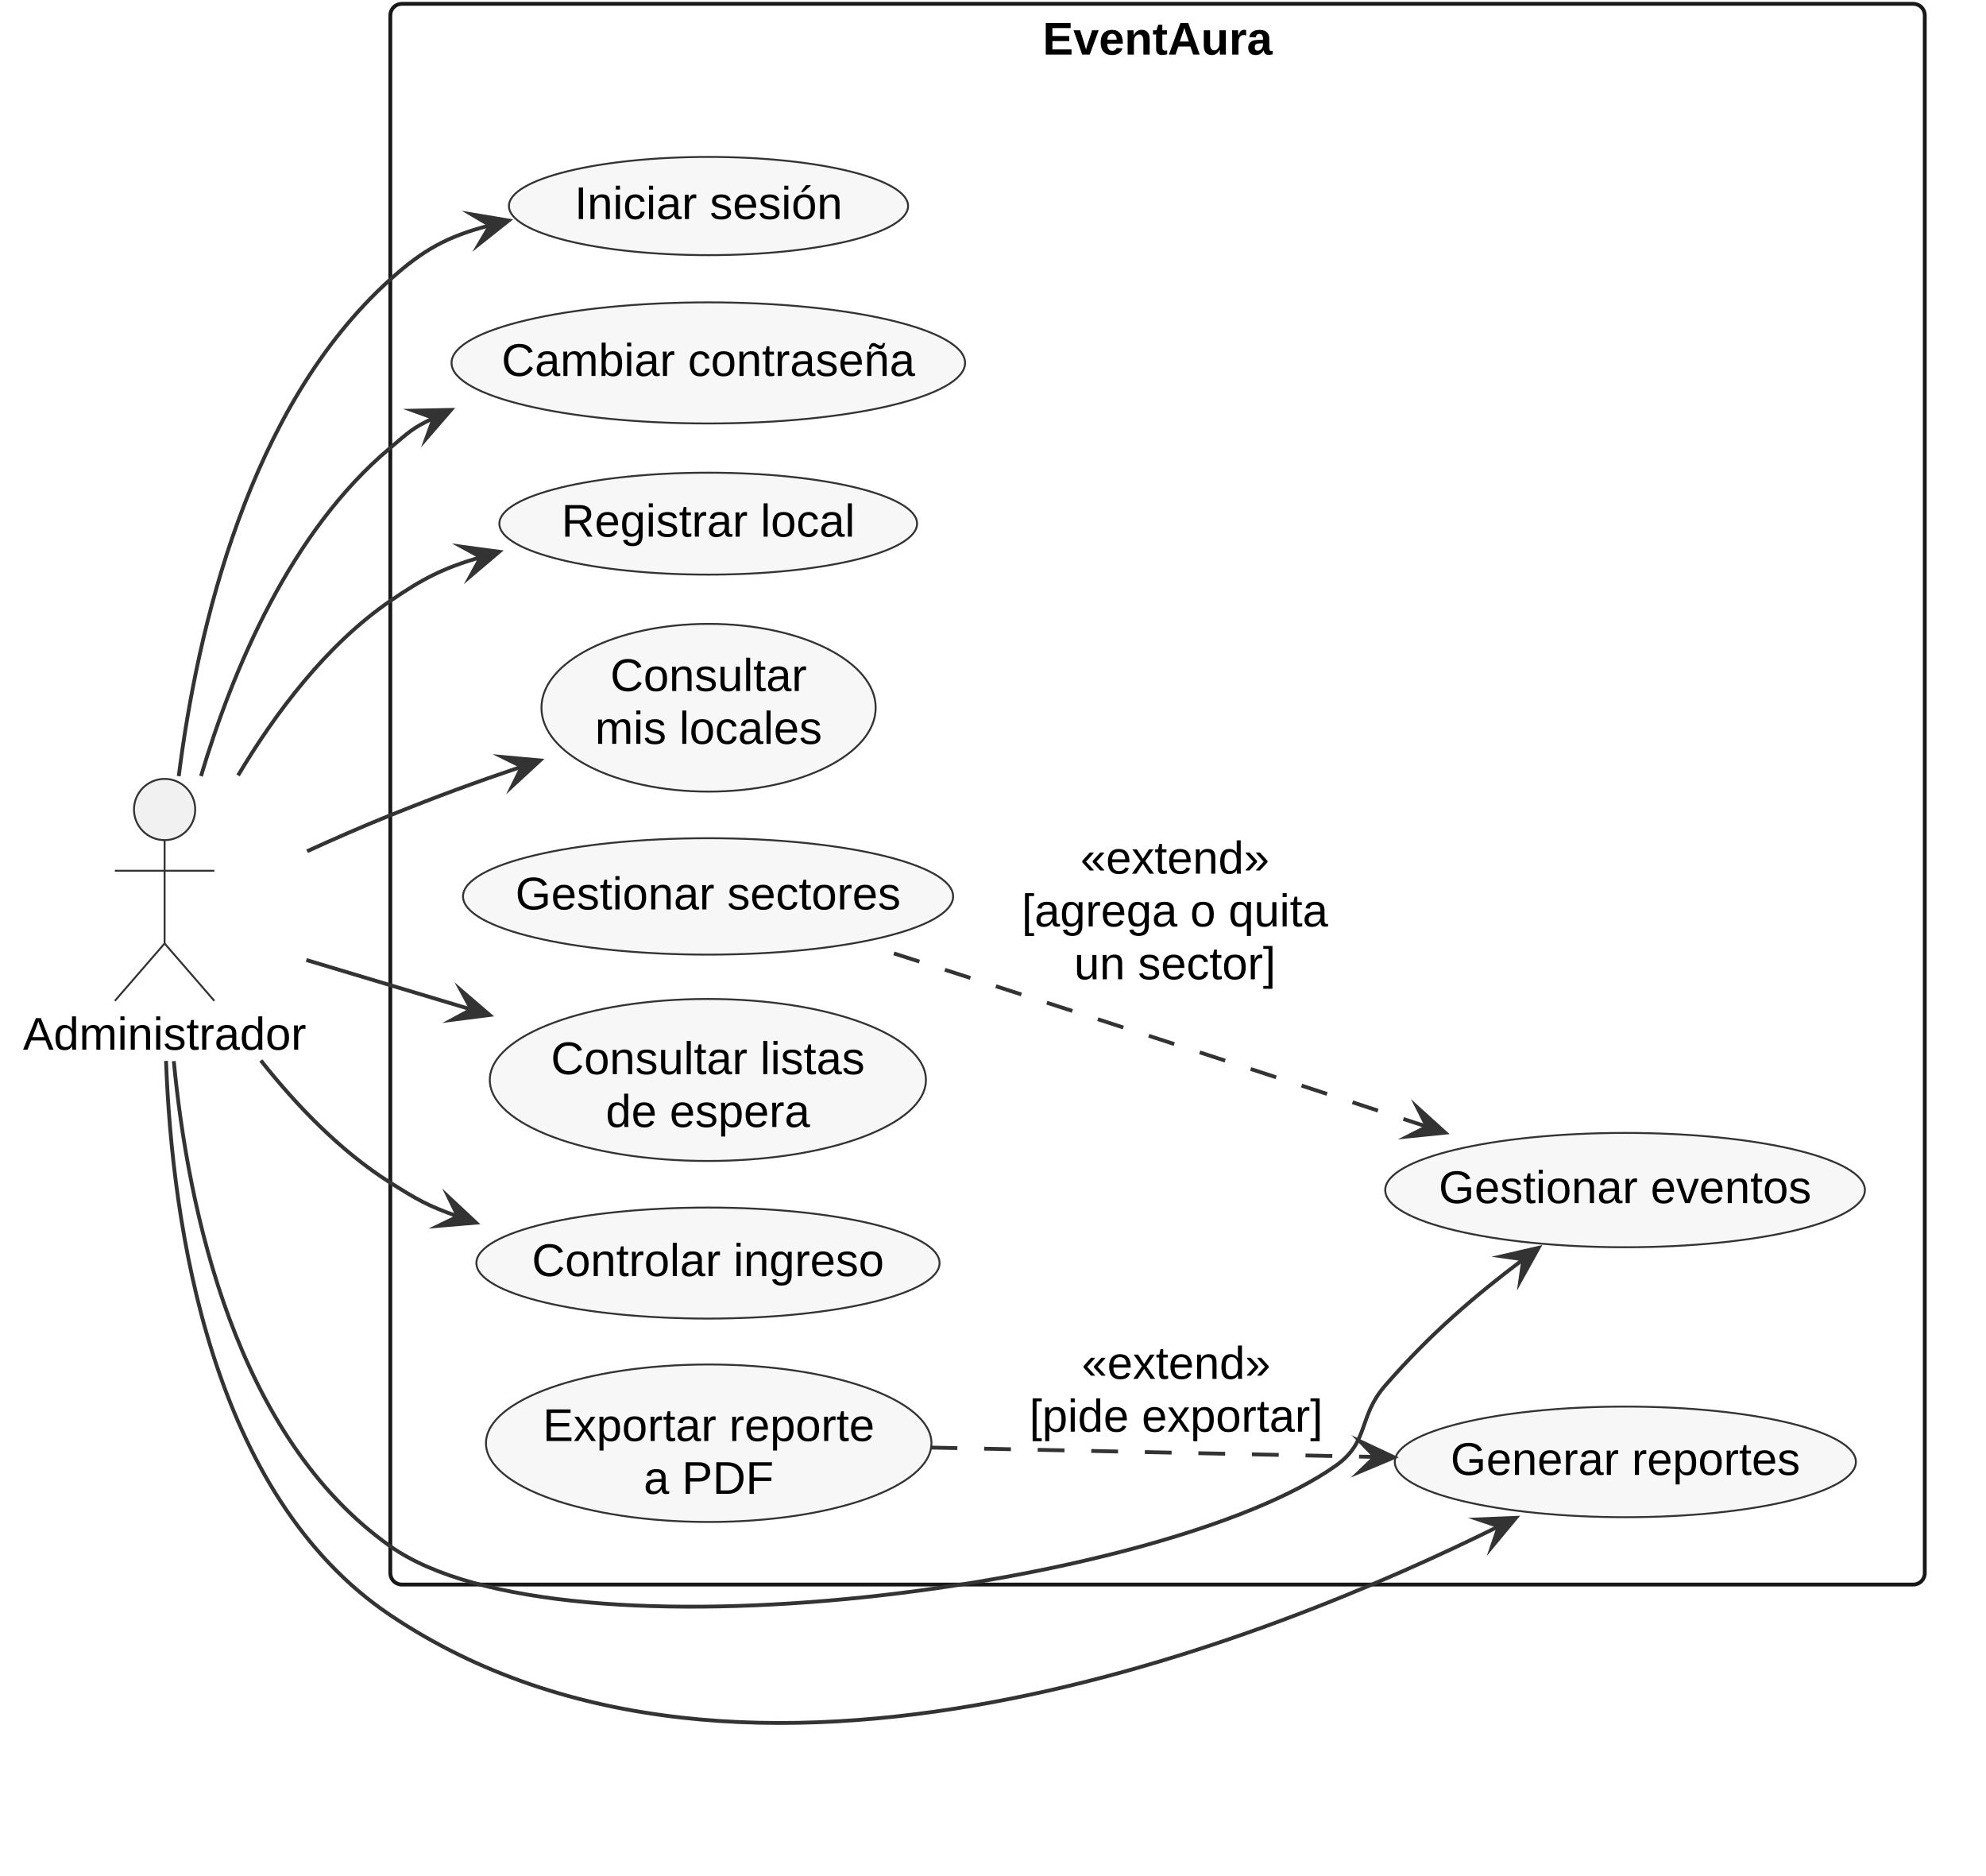
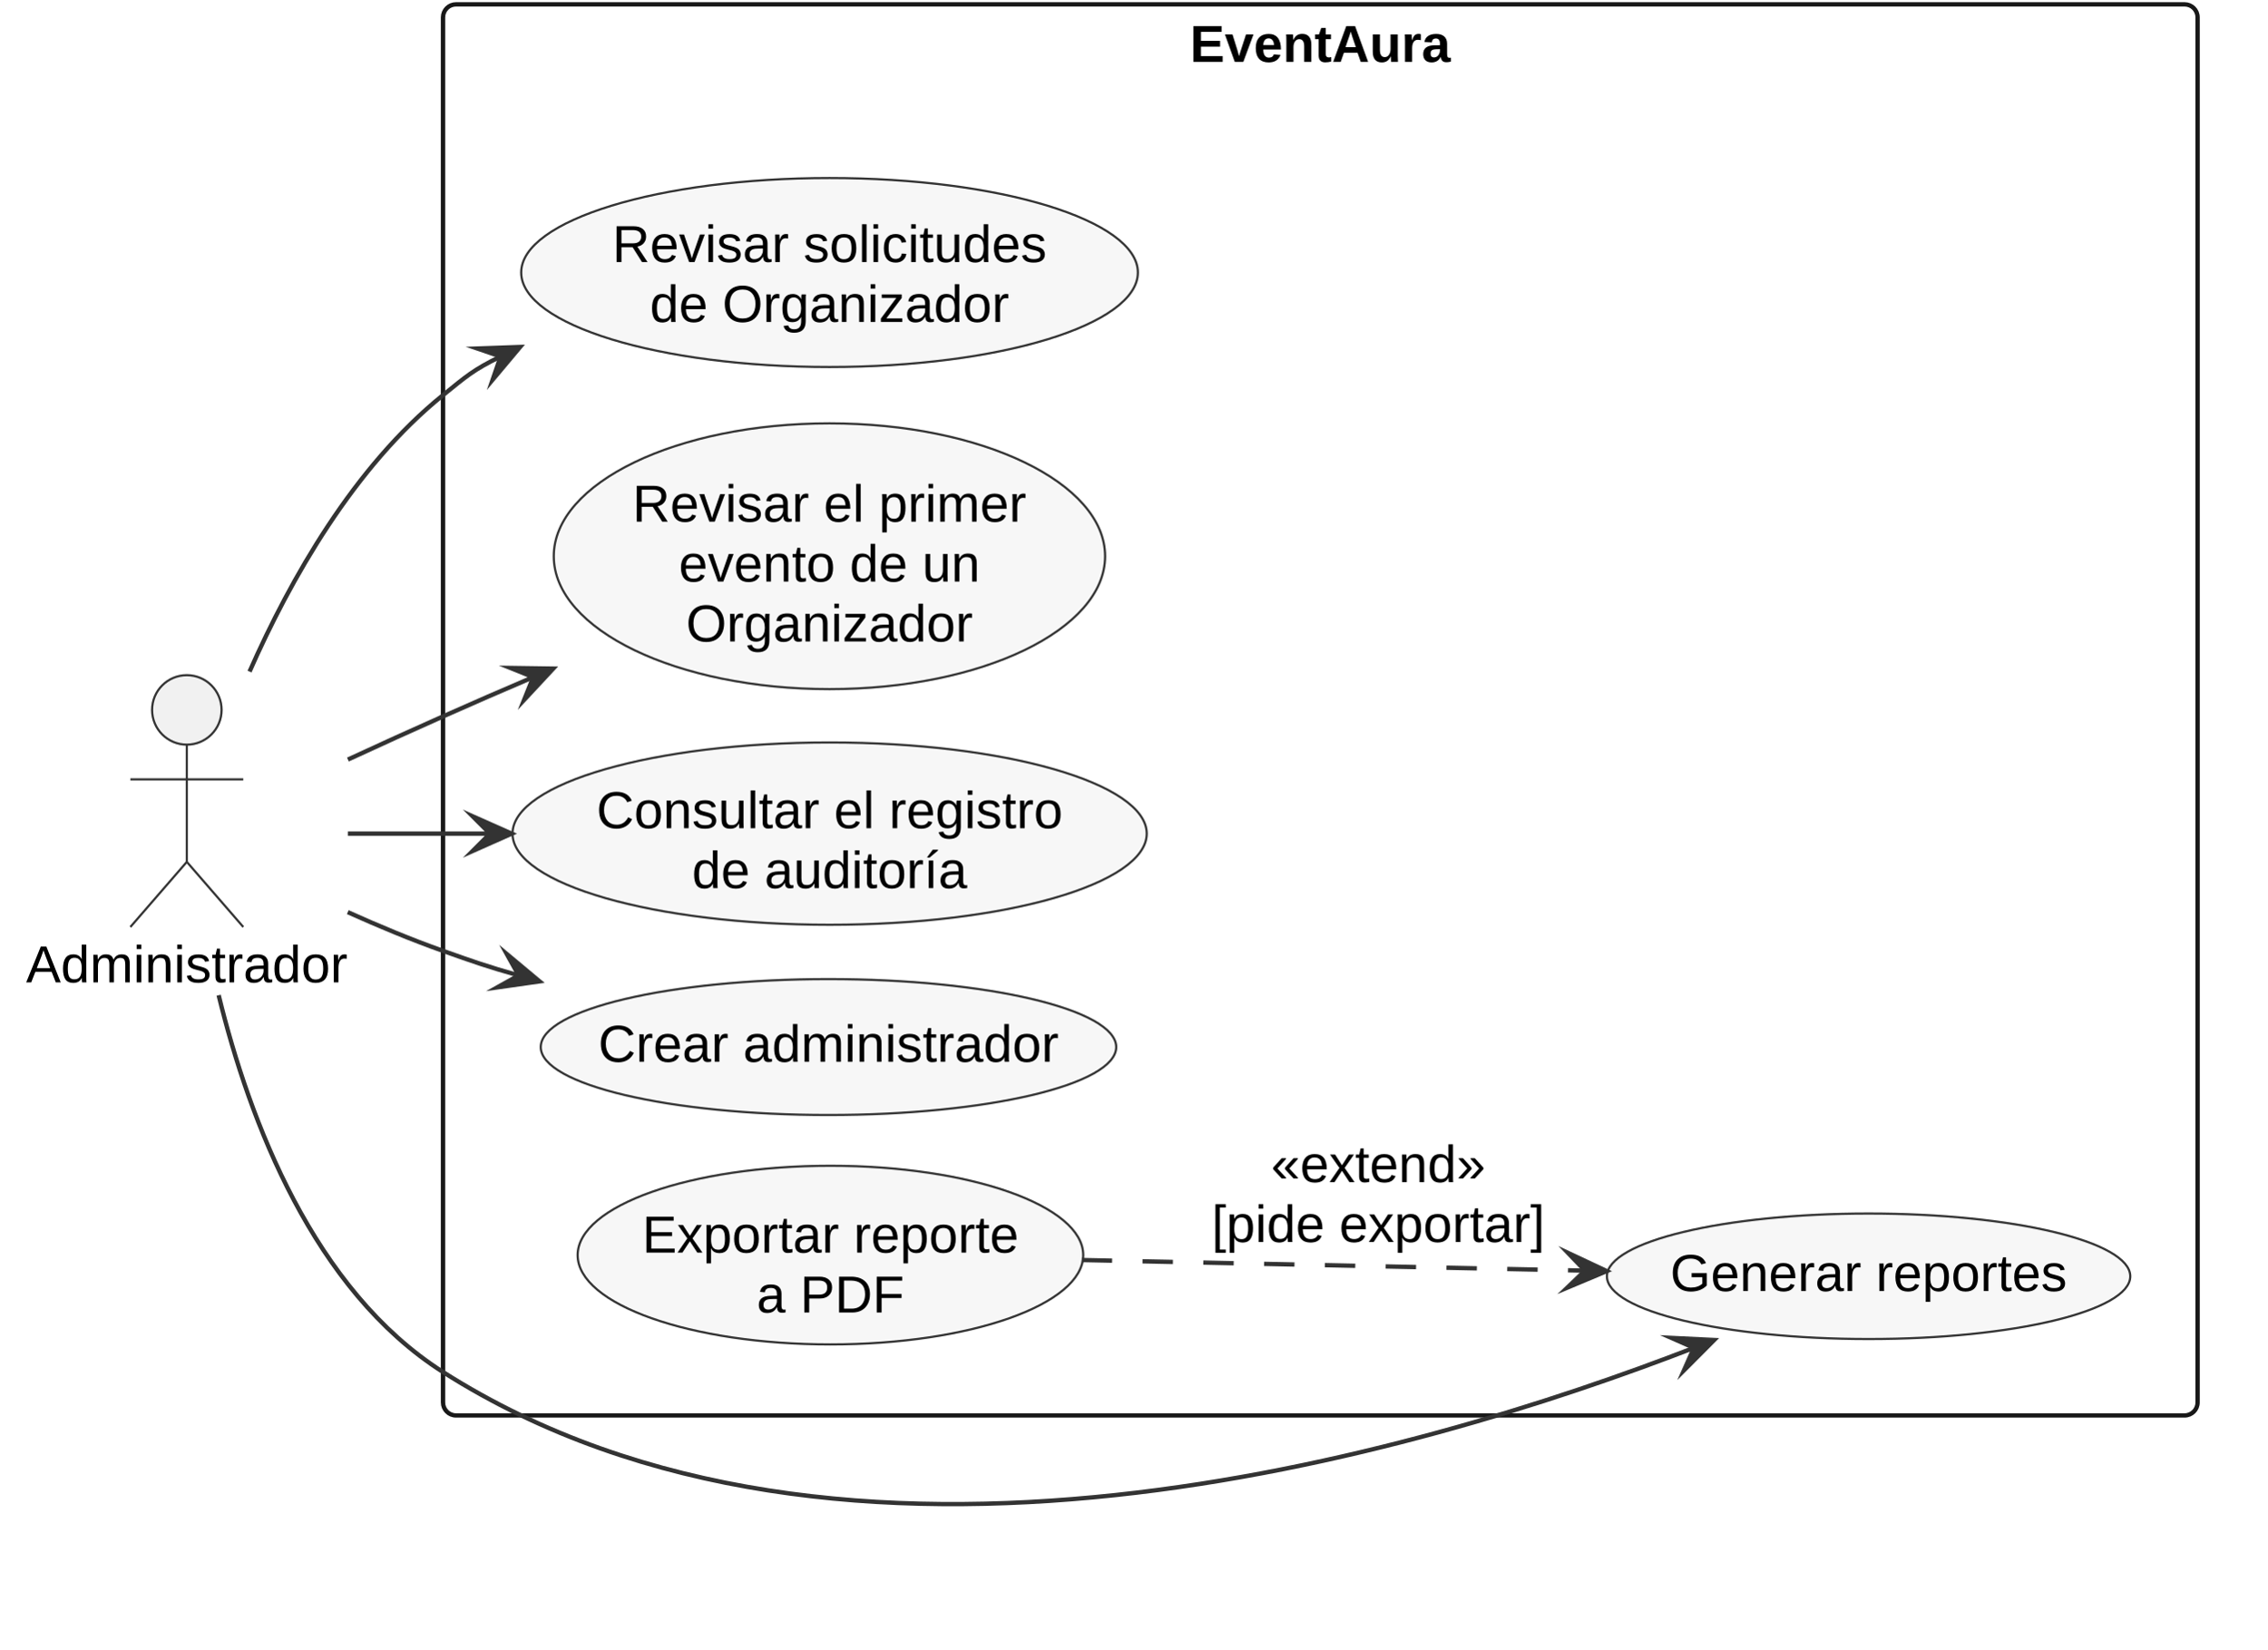
- <svg xmlns="http://www.w3.org/2000/svg" version="1.1" data-diagram-type="DESCRIPTION" style="width:519px;height:490px;background:#FFFFFF;" width="519px" height="490px" viewBox="0 0 519 490" zoomAndPan="magnify" preserveAspectRatio="none" contentStyleType="text/css">
+ <svg xmlns="http://www.w3.org/2000/svg" version="1.1" data-diagram-type="DESCRIPTION" style="width:522px;height:380px;background:#FFFFFF;" width="522px" height="380px" viewBox="0 0 522 380" zoomAndPan="magnify" preserveAspectRatio="none" contentStyleType="text/css">
  <defs />
  <g font-family="sans-serif" lengthAdjust="spacing">
-     <g class="cluster" data-qualified-name="EventAura" id="ent0002" data-source-line="10">
-       <rect x="102" y="1" width="401" height="413" fill="none" style="stroke:#181818;stroke-width:1;" rx="3" ry="3" />
-       <text x="272.491" y="14.256" fill="#000" font-size="12" textLength="60.018" font-weight="700" font-family="Arial">EventAura</text>
+     <g class="cluster" data-qualified-name="EventAura" id="ent0002" data-source-line="11">
+       <rect x="102" y="1" width="404" height="325" fill="none" style="stroke:#181818;stroke-width:1;" rx="3" ry="3" />
+       <text x="273.991" y="14.256" fill="#000" font-size="12" textLength="60.018" font-weight="700" font-family="Arial">EventAura</text>
    </g>
-     <g class="entity" data-qualified-name="Administrador" id="ent0001" data-source-line="8">
-       <ellipse cx="43.014" cy="211.5" rx="8" ry="8" fill="#F1F1F1" style="stroke:#333;stroke-width:0.5;" />
-       <path d="M43.014,219.5 L43.014,246.5 M30.014,227.5 L56.014,227.5 M43.014,246.5 L30.014,261.5 M43.014,246.5 L56.014,261.5" style="stroke:#333;stroke-width:0.5;" fill="none" />
-       <text x="6" y="274.256" fill="#000" font-size="12" textLength="74.027" font-family="Arial">Administrador</text>
+     <g class="entity" data-qualified-name="Administrador" id="ent0001" data-source-line="9">
+       <ellipse cx="43.014" cy="163.5" rx="8" ry="8" fill="#F1F1F1" style="stroke:#333;stroke-width:0.5;" />
+       <path d="M43.014,171.5 L43.014,198.5 M30.014,179.5 L56.014,179.5 M43.014,198.5 L30.014,213.5 M43.014,198.5 L56.014,213.5" style="stroke:#333;stroke-width:0.5;" fill="none" />
+       <text x="6" y="226.256" fill="#000" font-size="12" textLength="74.027" font-family="Arial">Administrador</text>
    </g>
-     <g class="entity" data-qualified-name="EventAura.Iniciar" id="ent0003" data-source-line="11">
-       <ellipse cx="185.154" cy="53.831" rx="52.154" ry="12.831" fill="#F7F7F7" style="stroke:#333;stroke-width:0.5;" />
-       <text x="150.139" y="57.23" fill="#000" font-size="12" textLength="70.031" font-family="Arial">Iniciar sesión</text>
+     <g class="entity" data-qualified-name="EventAura.Solicitudes" id="ent0003" data-source-line="12">
+       <ellipse cx="190.998" cy="62.759" rx="70.998" ry="21.759" fill="#F7F7F7" style="stroke:#333;stroke-width:0.5;" />
+       <text x="140.979" y="60.35" fill="#000" font-size="12" textLength="100.037" font-family="Arial">Revisar solicitudes</text>
+       <text x="149.639" y="74.149" fill="#000" font-size="12" textLength="82.717" font-family="Arial">de Organizador</text>
    </g>
-     <g class="entity" data-qualified-name="EventAura.Cambiar" id="ent0004" data-source-line="12">
-       <ellipse cx="185.101" cy="94.82" rx="67.101" ry="15.82" fill="#F7F7F7" style="stroke:#333;stroke-width:0.5;" />
-       <text x="131.074" y="98.22" fill="#000" font-size="12" textLength="108.053" font-family="Arial">Cambiar contraseña</text>
+     <g class="entity" data-qualified-name="EventAura.Revision" id="ent0004" data-source-line="13">
+       <ellipse cx="190.976" cy="128.106" rx="63.476" ry="30.606" fill="#F7F7F7" style="stroke:#333;stroke-width:0.5;" />
+       <text x="145.634" y="120.138" fill="#000" font-size="12" textLength="90.686" font-family="Arial">Revisar el primer</text>
+       <text x="156.28" y="133.937" fill="#000" font-size="12" textLength="69.393" font-family="Arial">evento de un</text>
+       <text x="157.959" y="147.735" fill="#000" font-size="12" textLength="66.035" font-family="Arial">Organizador</text>
    </g>
-     <g class="entity" data-qualified-name="EventAura.RegistrarLocal" id="ent0005" data-source-line="13">
-       <ellipse cx="185.08" cy="136.816" rx="54.58" ry="13.316" fill="#F7F7F7" style="stroke:#333;stroke-width:0.5;" />
-       <text x="146.734" y="140.215" fill="#000" font-size="12" textLength="76.693" font-family="Arial">Registrar local</text>
+     <g class="entity" data-qualified-name="EventAura.Auditoria" id="ent0005" data-source-line="14">
+       <ellipse cx="191.018" cy="191.995" rx="73.018" ry="20.995" fill="#F7F7F7" style="stroke:#333;stroke-width:0.5;" />
+       <text x="137.328" y="190.743" fill="#000" font-size="12" textLength="107.379" font-family="Arial">Consultar el registro</text>
+       <text x="159.327" y="204.542" fill="#000" font-size="12" textLength="63.381" font-family="Arial">de auditoría</text>
    </g>
-     <g class="entity" data-qualified-name="EventAura.Locales" id="ent0006" data-source-line="14">
-       <ellipse cx="185.17" cy="184.912" rx="43.67" ry="21.912" fill="#F7F7F7" style="stroke:#333;stroke-width:0.5;" />
-       <text x="159.491" y="180.545" fill="#000" font-size="12" textLength="51.357" font-family="Arial">Consultar</text>
-       <text x="155.495" y="194.344" fill="#000" font-size="12" textLength="59.35" font-family="Arial">mis locales</text>
+     <g class="entity" data-qualified-name="EventAura.Crear" id="ent0006" data-source-line="15">
+       <ellipse cx="190.754" cy="241.151" rx="66.254" ry="15.651" fill="#F7F7F7" style="stroke:#333;stroke-width:0.5;" />
+       <text x="137.735" y="244.55" fill="#000" font-size="12" textLength="106.037" font-family="Arial">Crear administrador</text>
    </g>
-     <g class="entity" data-qualified-name="EventAura.Eventos" id="ent0007" data-source-line="15">
-       <ellipse cx="424.676" cy="310.935" rx="62.676" ry="14.935" fill="#F7F7F7" style="stroke:#333;stroke-width:0.5;" />
-       <text x="375.981" y="314.335" fill="#000" font-size="12" textLength="97.389" font-family="Arial">Gestionar eventos</text>
+     <g class="entity" data-qualified-name="EventAura.Reportes" id="ent0007" data-source-line="16">
+       <ellipse cx="430.249" cy="293.95" rx="60.249" ry="14.45" fill="#F7F7F7" style="stroke:#333;stroke-width:0.5;" />
+       <text x="384.561" y="297.349" fill="#000" font-size="12" textLength="91.377" font-family="Arial">Generar reportes</text>
    </g>
-     <g class="entity" data-qualified-name="EventAura.Sectores" id="ent0008" data-source-line="16">
-       <ellipse cx="185.039" cy="234.208" rx="64.039" ry="15.208" fill="#F7F7F7" style="stroke:#333;stroke-width:0.5;" />
-       <text x="134.683" y="237.607" fill="#000" font-size="12" textLength="100.711" font-family="Arial">Gestionar sectores</text>
+     <g class="entity" data-qualified-name="EventAura.Exportar" id="ent0008" data-source-line="17">
+       <ellipse cx="191.208" cy="289.072" rx="58.208" ry="20.572" fill="#F7F7F7" style="stroke:#333;stroke-width:0.5;" />
+       <text x="147.855" y="288.491" fill="#000" font-size="12" textLength="86.707" font-family="Arial">Exportar reporte</text>
+       <text x="174.204" y="302.29" fill="#000" font-size="12" textLength="34.008" font-family="Arial">a PDF</text>
    </g>
-     <g class="entity" data-qualified-name="EventAura.Listas" id="ent0009" data-source-line="17">
-       <ellipse cx="184.986" cy="282.162" rx="56.986" ry="21.162" fill="#F7F7F7" style="stroke:#333;stroke-width:0.5;" />
-       <text x="143.97" y="280.652" fill="#000" font-size="12" textLength="82.031" font-family="Arial">Consultar listas</text>
-       <text x="158.299" y="294.451" fill="#000" font-size="12" textLength="53.373" font-family="Arial">de espera</text>
+     <g class="link" data-entity-1="ent0001" data-entity-2="ent0003" id="lnk9" data-link-type="dependency">
+       <polygon points="119.758,79.906,109.916,80.264,115.266,82.101,113.428,87.451,119.758,79.906" fill="#333" style="stroke:#333;stroke-width:1;stroke-linejoin:miter;stroke-miterlimit:10;" />
+       <path d="M57.451,154.678 C66.903,133.291 81.54,107.504 102,91 C107.366,86.672 108.92,85.203 115.266,82.101" style="stroke:#333;stroke-width:1;" fill="none" />
    </g>
-     <g class="entity" data-qualified-name="EventAura.Ingreso" id="ent0010" data-source-line="18">
-       <ellipse cx="185.016" cy="330.003" rx="60.516" ry="14.503" fill="#F7F7F7" style="stroke:#333;stroke-width:0.5;" />
-       <text x="138.994" y="333.403" fill="#000" font-size="12" textLength="92.045" font-family="Arial">Controlar ingreso</text>
+     <g class="link" data-entity-1="ent0001" data-entity-2="ent0004" id="lnk10" data-link-type="dependency">
+       <polygon points="127.38,153.987,117.532,153.84,122.781,155.95,120.671,161.198,127.38,153.987" fill="#333" style="stroke:#333;stroke-width:1;stroke-linejoin:miter;stroke-miterlimit:10;" />
+       <path d="M80.103,174.938 C87.333,171.593 94.891,168.148 102,165 C110.183,161.376 114.231,159.597 122.781,155.95" style="stroke:#333;stroke-width:1;" fill="none" />
    </g>
-     <g class="entity" data-qualified-name="EventAura.Reportes" id="ent0011" data-source-line="19">
-       <ellipse cx="424.749" cy="381.95" rx="60.249" ry="14.45" fill="#F7F7F7" style="stroke:#333;stroke-width:0.5;" />
-       <text x="379.061" y="385.349" fill="#000" font-size="12" textLength="91.377" font-family="Arial">Generar reportes</text>
+     <g class="link" data-entity-1="ent0001" data-entity-2="ent0005" id="lnk11" data-link-type="dependency">
+       <polygon points="117.815,192,108.815,188,112.815,192,108.815,196,117.815,192" fill="#333" style="stroke:#333;stroke-width:1;stroke-linejoin:miter;stroke-miterlimit:10;" />
+       <path d="M80.09,192 C91.574,192 99.712,192 112.815,192" style="stroke:#333;stroke-width:1;" fill="none" />
    </g>
-     <g class="entity" data-qualified-name="EventAura.Exportar" id="ent0012" data-source-line="20">
-       <ellipse cx="185.208" cy="377.072" rx="58.208" ry="20.572" fill="#F7F7F7" style="stroke:#333;stroke-width:0.5;" />
-       <text x="141.855" y="376.491" fill="#000" font-size="12" textLength="86.707" font-family="Arial">Exportar reporte</text>
-       <text x="168.204" y="390.29" fill="#000" font-size="12" textLength="34.008" font-family="Arial">a PDF</text>
+     <g class="link" data-entity-1="ent0001" data-entity-2="ent0006" id="lnk12" data-link-type="dependency">
+       <polygon points="124.233,226.027,116.673,219.715,119.424,224.657,114.481,227.409,124.233,226.027" fill="#333" style="stroke:#333;stroke-width:1;stroke-linejoin:miter;stroke-miterlimit:10;" />
+       <path d="M80.066,210.078 C87.232,213.301 94.776,216.442 102,219 C109.125,221.523 111.864,222.504 119.424,224.657" style="stroke:#333;stroke-width:1;" fill="none" />
    </g>
-     <g class="link" data-entity-1="ent0001" data-entity-2="ent0003" id="lnk13" data-link-type="dependency">
-       <polygon points="132.921,57.622,123.207,55.996,128.079,58.87,125.205,63.742,132.921,57.622" fill="#333" style="stroke:#333;stroke-width:1;stroke-linejoin:miter;stroke-miterlimit:10;" />
-       <path d="M46.714,202.783 C51.534,164.641 64.905,106.338 102,73 C110.586,65.283 116.841,61.768 128.079,58.87" style="stroke:#333;stroke-width:1;" fill="none" />
+     <g class="link" data-entity-1="ent0001" data-entity-2="ent0007" id="lnk13" data-link-type="dependency">
+       <polygon points="394.694,308.625,384.856,308.144,390.031,310.43,387.744,315.604,394.694,308.625" fill="#333" style="stroke:#333;stroke-width:1;stroke-linejoin:miter;stroke-miterlimit:10;" />
+       <path d="M50.341,229.211 C57.476,258.364 72.223,297.055 102,316 C193.932,374.491 326.643,334.968 390.031,310.43" style="stroke:#333;stroke-width:1;" fill="none" />
    </g>
-     <g class="link" data-entity-1="ent0001" data-entity-2="ent0004" id="lnk14" data-link-type="dependency">
-       <polygon points="117.855,107.096,108.009,107.294,113.328,109.218,111.404,114.538,117.855,107.096" fill="#333" style="stroke:#333;stroke-width:1;stroke-linejoin:miter;stroke-miterlimit:10;" />
-       <path d="M52.526,202.776 C60.718,175.246 75.823,138.877 102,117 C106.75,113.03 107.622,111.893 113.328,109.218" style="stroke:#333;stroke-width:1;" fill="none" />
-     </g>
-     <g class="link" data-entity-1="ent0001" data-entity-2="ent0005" id="lnk15" data-link-type="dependency">
-       <polygon points="130.447,144.159,120.686,142.846,125.648,145.562,122.932,150.524,130.447,144.159" fill="#333" style="stroke:#333;stroke-width:1;stroke-linejoin:miter;stroke-miterlimit:10;" />
-       <path d="M62.218,202.589 C71.917,186.325 85.315,168.416 102,157 C110.465,151.208 115.633,148.491 125.648,145.562" style="stroke:#333;stroke-width:1;" fill="none" />
-     </g>
-     <g class="link" data-entity-1="ent0001" data-entity-2="ent0006" id="lnk16" data-link-type="dependency">
-       <polygon points="141.123,198.679,131.315,197.783,136.389,200.286,133.886,205.359,141.123,198.679" fill="#333" style="stroke:#333;stroke-width:1;stroke-linejoin:miter;stroke-miterlimit:10;" />
-       <path d="M80.249,222.404 C87.399,219.139 94.89,215.86 102,213 C114.561,207.948 123.69,204.595 136.389,200.286" style="stroke:#333;stroke-width:1;" fill="none" />
-     </g>
-     <g class="link" data-entity-1="ent0001" data-entity-2="ent0007" id="lnk17" data-link-type="dependency">
-       <polygon points="402.076,326.019,392.478,328.23,398.079,329.024,397.286,334.624,402.076,326.019" fill="#333" style="stroke:#333;stroke-width:1;stroke-linejoin:miter;stroke-miterlimit:10;" />
-       <path d="M45.419,277.24 C49.13,316.143 61.559,375.407 102,404 C146.98,435.802 304.002,414.776 349,383 C357.967,376.668 354.792,370.279 362,362 C373.841,348.401 385.518,338.466 398.079,329.024" style="stroke:#333;stroke-width:1;" fill="none" />
-     </g>
-     <g class="link" data-entity-1="ent0001" data-entity-2="ent0009" id="lnk18" data-link-type="dependency">
-       <polygon points="127.958,265.187,120.487,258.77,123.169,263.751,118.188,266.432,127.958,265.187" fill="#333" style="stroke:#333;stroke-width:1;stroke-linejoin:miter;stroke-miterlimit:10;" />
-       <path d="M80.053,250.816 C94.637,255.191 107.024,258.907 123.169,263.751" style="stroke:#333;stroke-width:1;" fill="none" />
-     </g>
-     <g class="link" data-entity-1="ent0001" data-entity-2="ent0010" id="lnk19" data-link-type="dependency">
-       <polygon points="124.383,319.447,117.19,312.72,119.659,317.81,114.57,320.279,124.383,319.447" fill="#333" style="stroke:#333;stroke-width:1;stroke-linejoin:miter;stroke-miterlimit:10;" />
-       <path d="M68.172,277.079 C77.474,288.813 89.017,300.837 102,309 C108.843,313.302 111.806,315.087 119.659,317.81" style="stroke:#333;stroke-width:1;" fill="none" />
-     </g>
-     <g class="link" data-entity-1="ent0001" data-entity-2="ent0011" id="lnk20" data-link-type="dependency">
-       <polygon points="396.157,396.566,386.317,396.977,391.677,398.786,389.868,404.146,396.157,396.566" fill="#333" style="stroke:#333;stroke-width:1;stroke-linejoin:miter;stroke-miterlimit:10;" />
-       <path d="M43.392,277.179 C44.975,320.629 55.193,390.576 102,422 C194.697,484.232 332.456,428.126 391.677,398.786" style="stroke:#333;stroke-width:1;" fill="none" />
-     </g>
-     <g class="link" data-entity-1="ent0008" data-entity-2="ent0007" id="lnk21" data-link-type="dependency">
-       <polygon points="377.672,295.932,370.367,289.325,372.921,294.373,367.874,296.927,377.672,295.932" fill="#333" style="stroke:#333;stroke-width:1;stroke-linejoin:miter;stroke-miterlimit:10;" />
-       <path d="M233.6,249.098 C239.792,251.076 246.049,253.082 252,255 C294.63,268.742 338.396,283.046 372.921,294.373" style="stroke:#333;stroke-width:1;stroke-dasharray:7,7;" fill="none" />
-       <text x="282.343" y="228.256" fill="#000" font-size="12" textLength="49.377" font-family="Arial">«extend»</text>
-       <text x="267" y="242.055" fill="#000" font-size="12" textLength="80.063" font-family="Arial">[agrega o quita</text>
-       <text x="280.685" y="255.854" fill="#000" font-size="12" textLength="52.693" font-family="Arial">un sector]</text>
-     </g>
-     <g class="link" data-entity-1="ent0012" data-entity-2="ent0011" id="lnk22" data-link-type="dependency">
-       <polygon points="364.326,380.754,355.413,376.566,359.328,380.649,355.244,384.564,364.326,380.754" fill="#333" style="stroke:#333;stroke-width:1;stroke-linejoin:miter;stroke-miterlimit:10;" />
-       <path d="M243.189,378.204 C279.837,378.976 322.298,379.869 359.328,380.649" style="stroke:#333;stroke-width:1;stroke-dasharray:7,7;" fill="none" />
-       <text x="282.667" y="360.256" fill="#000" font-size="12" textLength="49.377" font-family="Arial">«extend»</text>
-       <text x="269" y="374.055" fill="#000" font-size="12" textLength="76.711" font-family="Arial">[pide exportar]</text>
+     <g class="link" data-entity-1="ent0008" data-entity-2="ent0007" id="lnk14" data-link-type="dependency">
+       <polygon points="369.951,292.754,361.037,288.565,364.952,292.649,360.869,296.564,369.951,292.754" fill="#333" style="stroke:#333;stroke-width:1;stroke-linejoin:miter;stroke-miterlimit:10;" />
+       <path d="M249.069,290.204 C285.64,290.976 328.001,291.869 364.952,292.649" style="stroke:#333;stroke-width:1;stroke-dasharray:7,7;" fill="none" />
+       <text x="292.667" y="272.256" fill="#000" font-size="12" textLength="49.377" font-family="Arial">«extend»</text>
+       <text x="279" y="286.055" fill="#000" font-size="12" textLength="76.711" font-family="Arial">[pide exportar]</text>
    </g>
  </g>
</svg>
